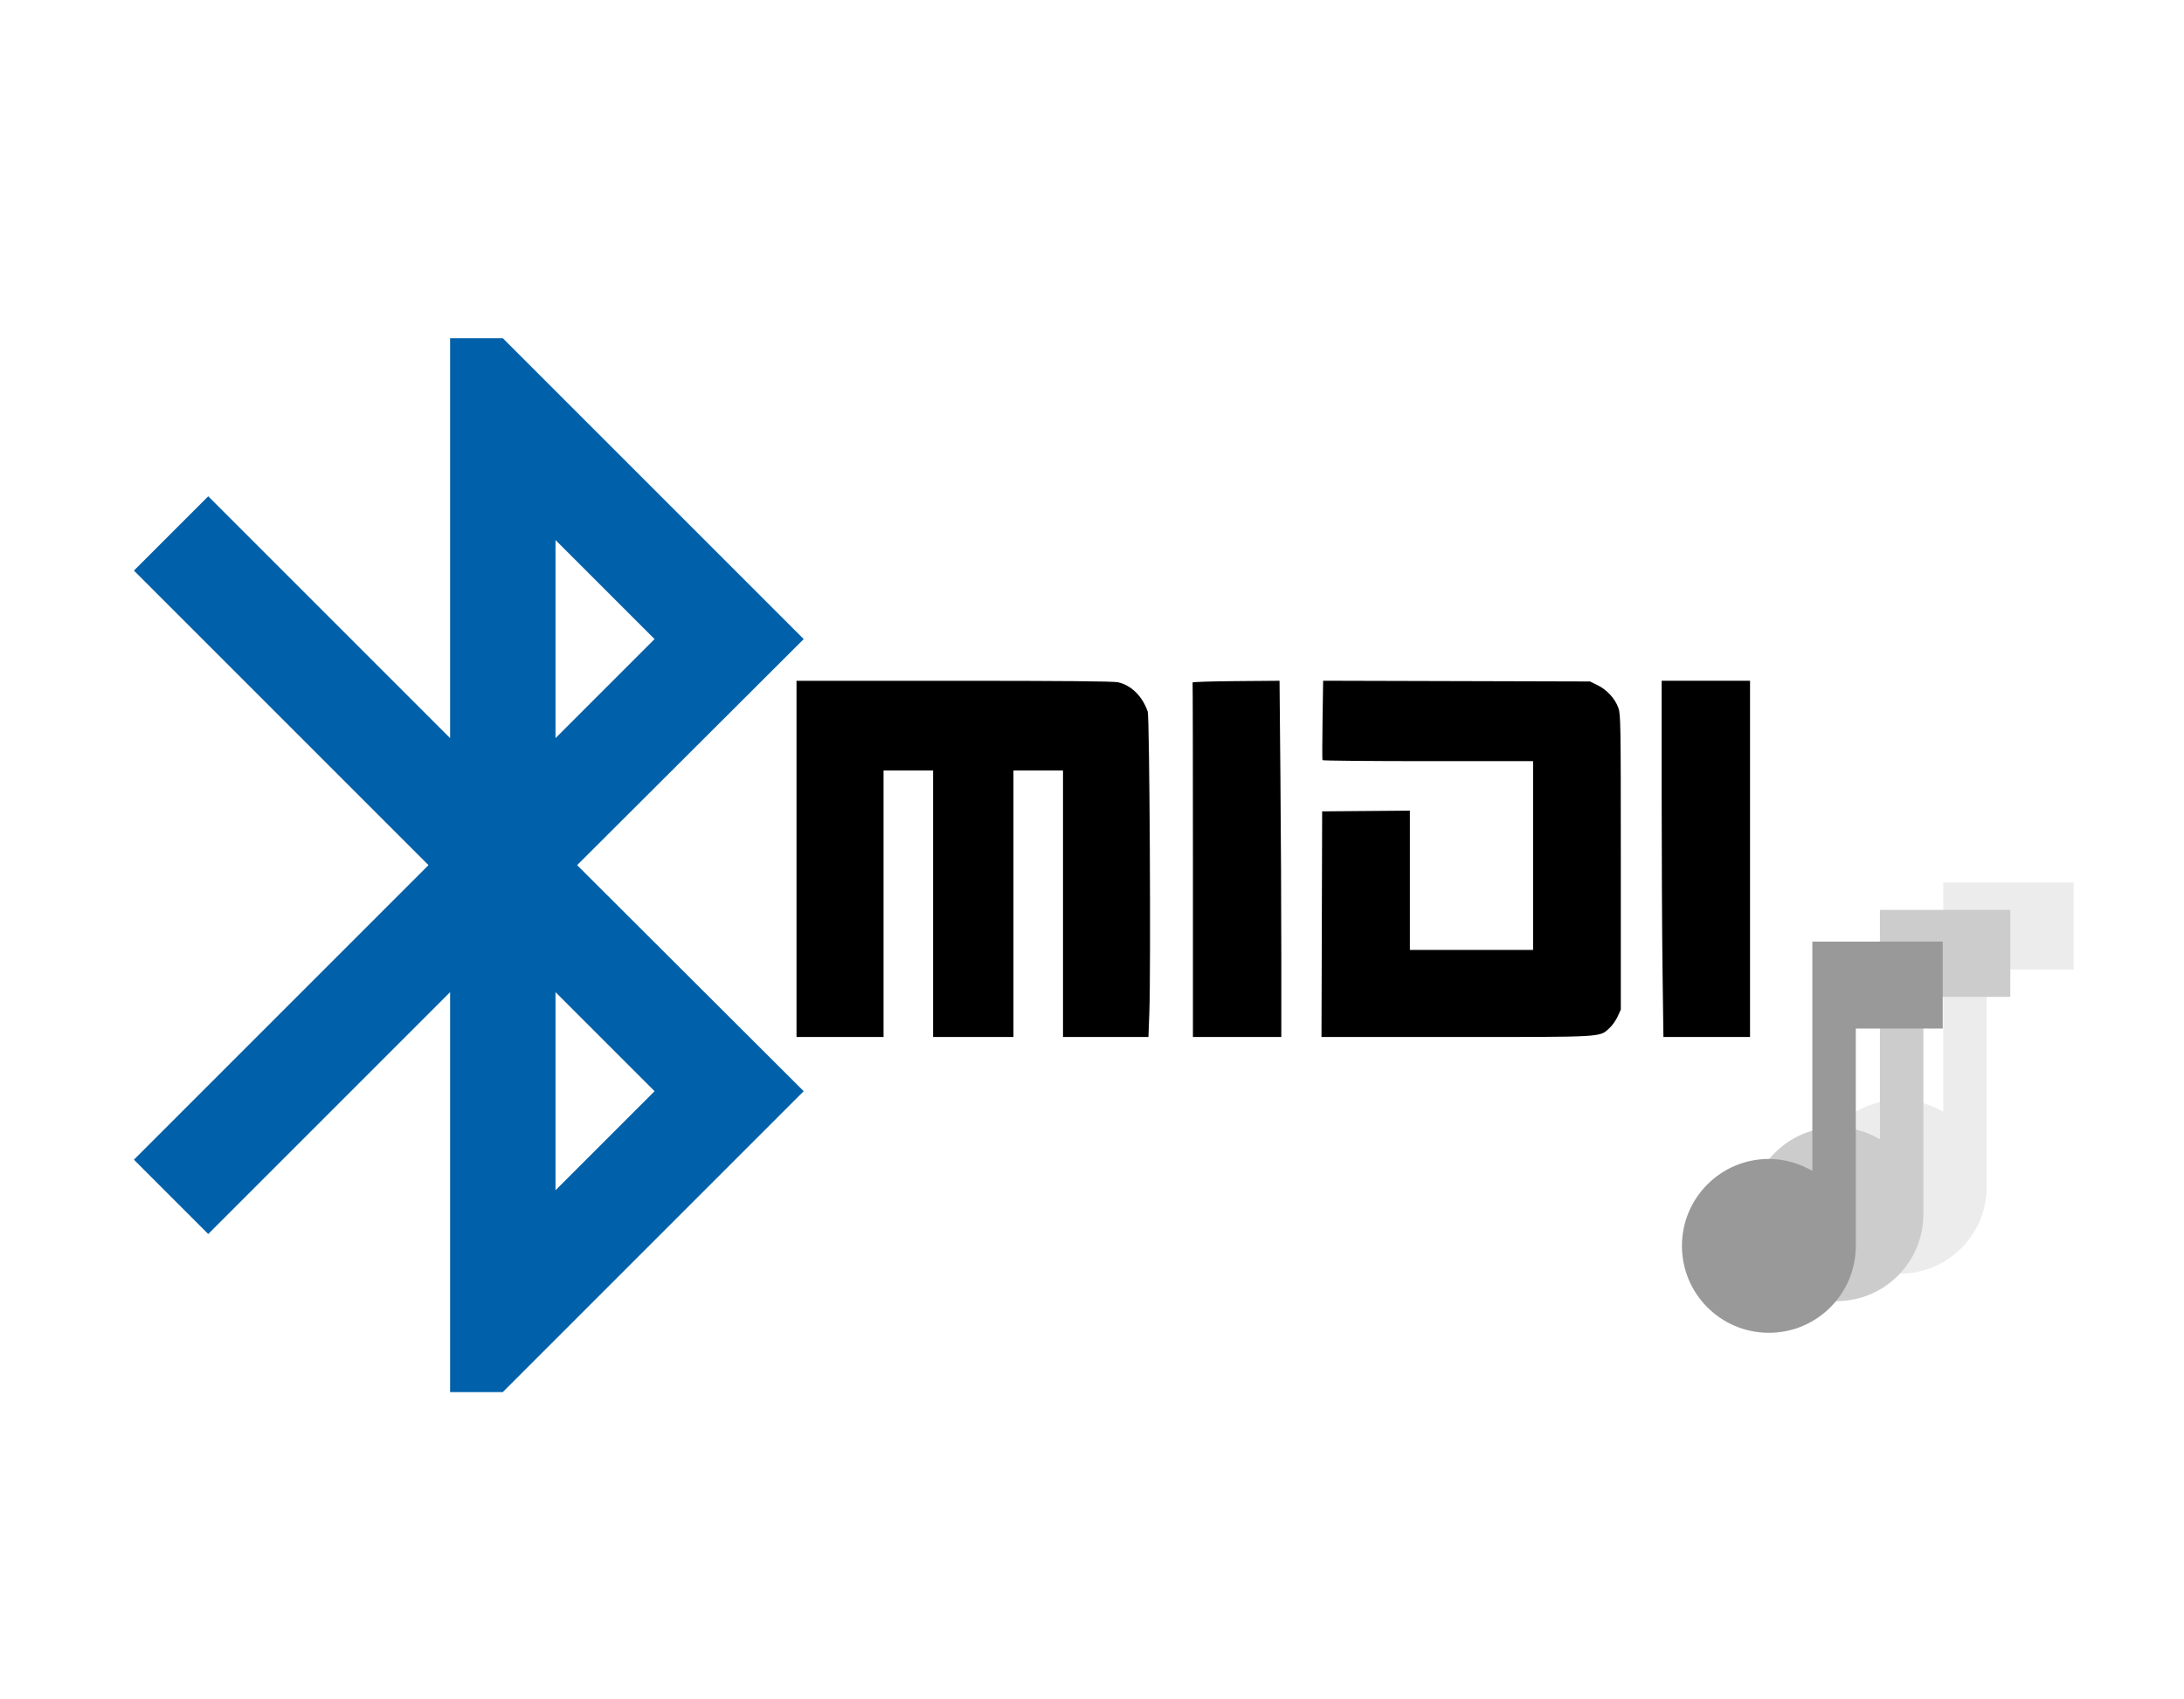
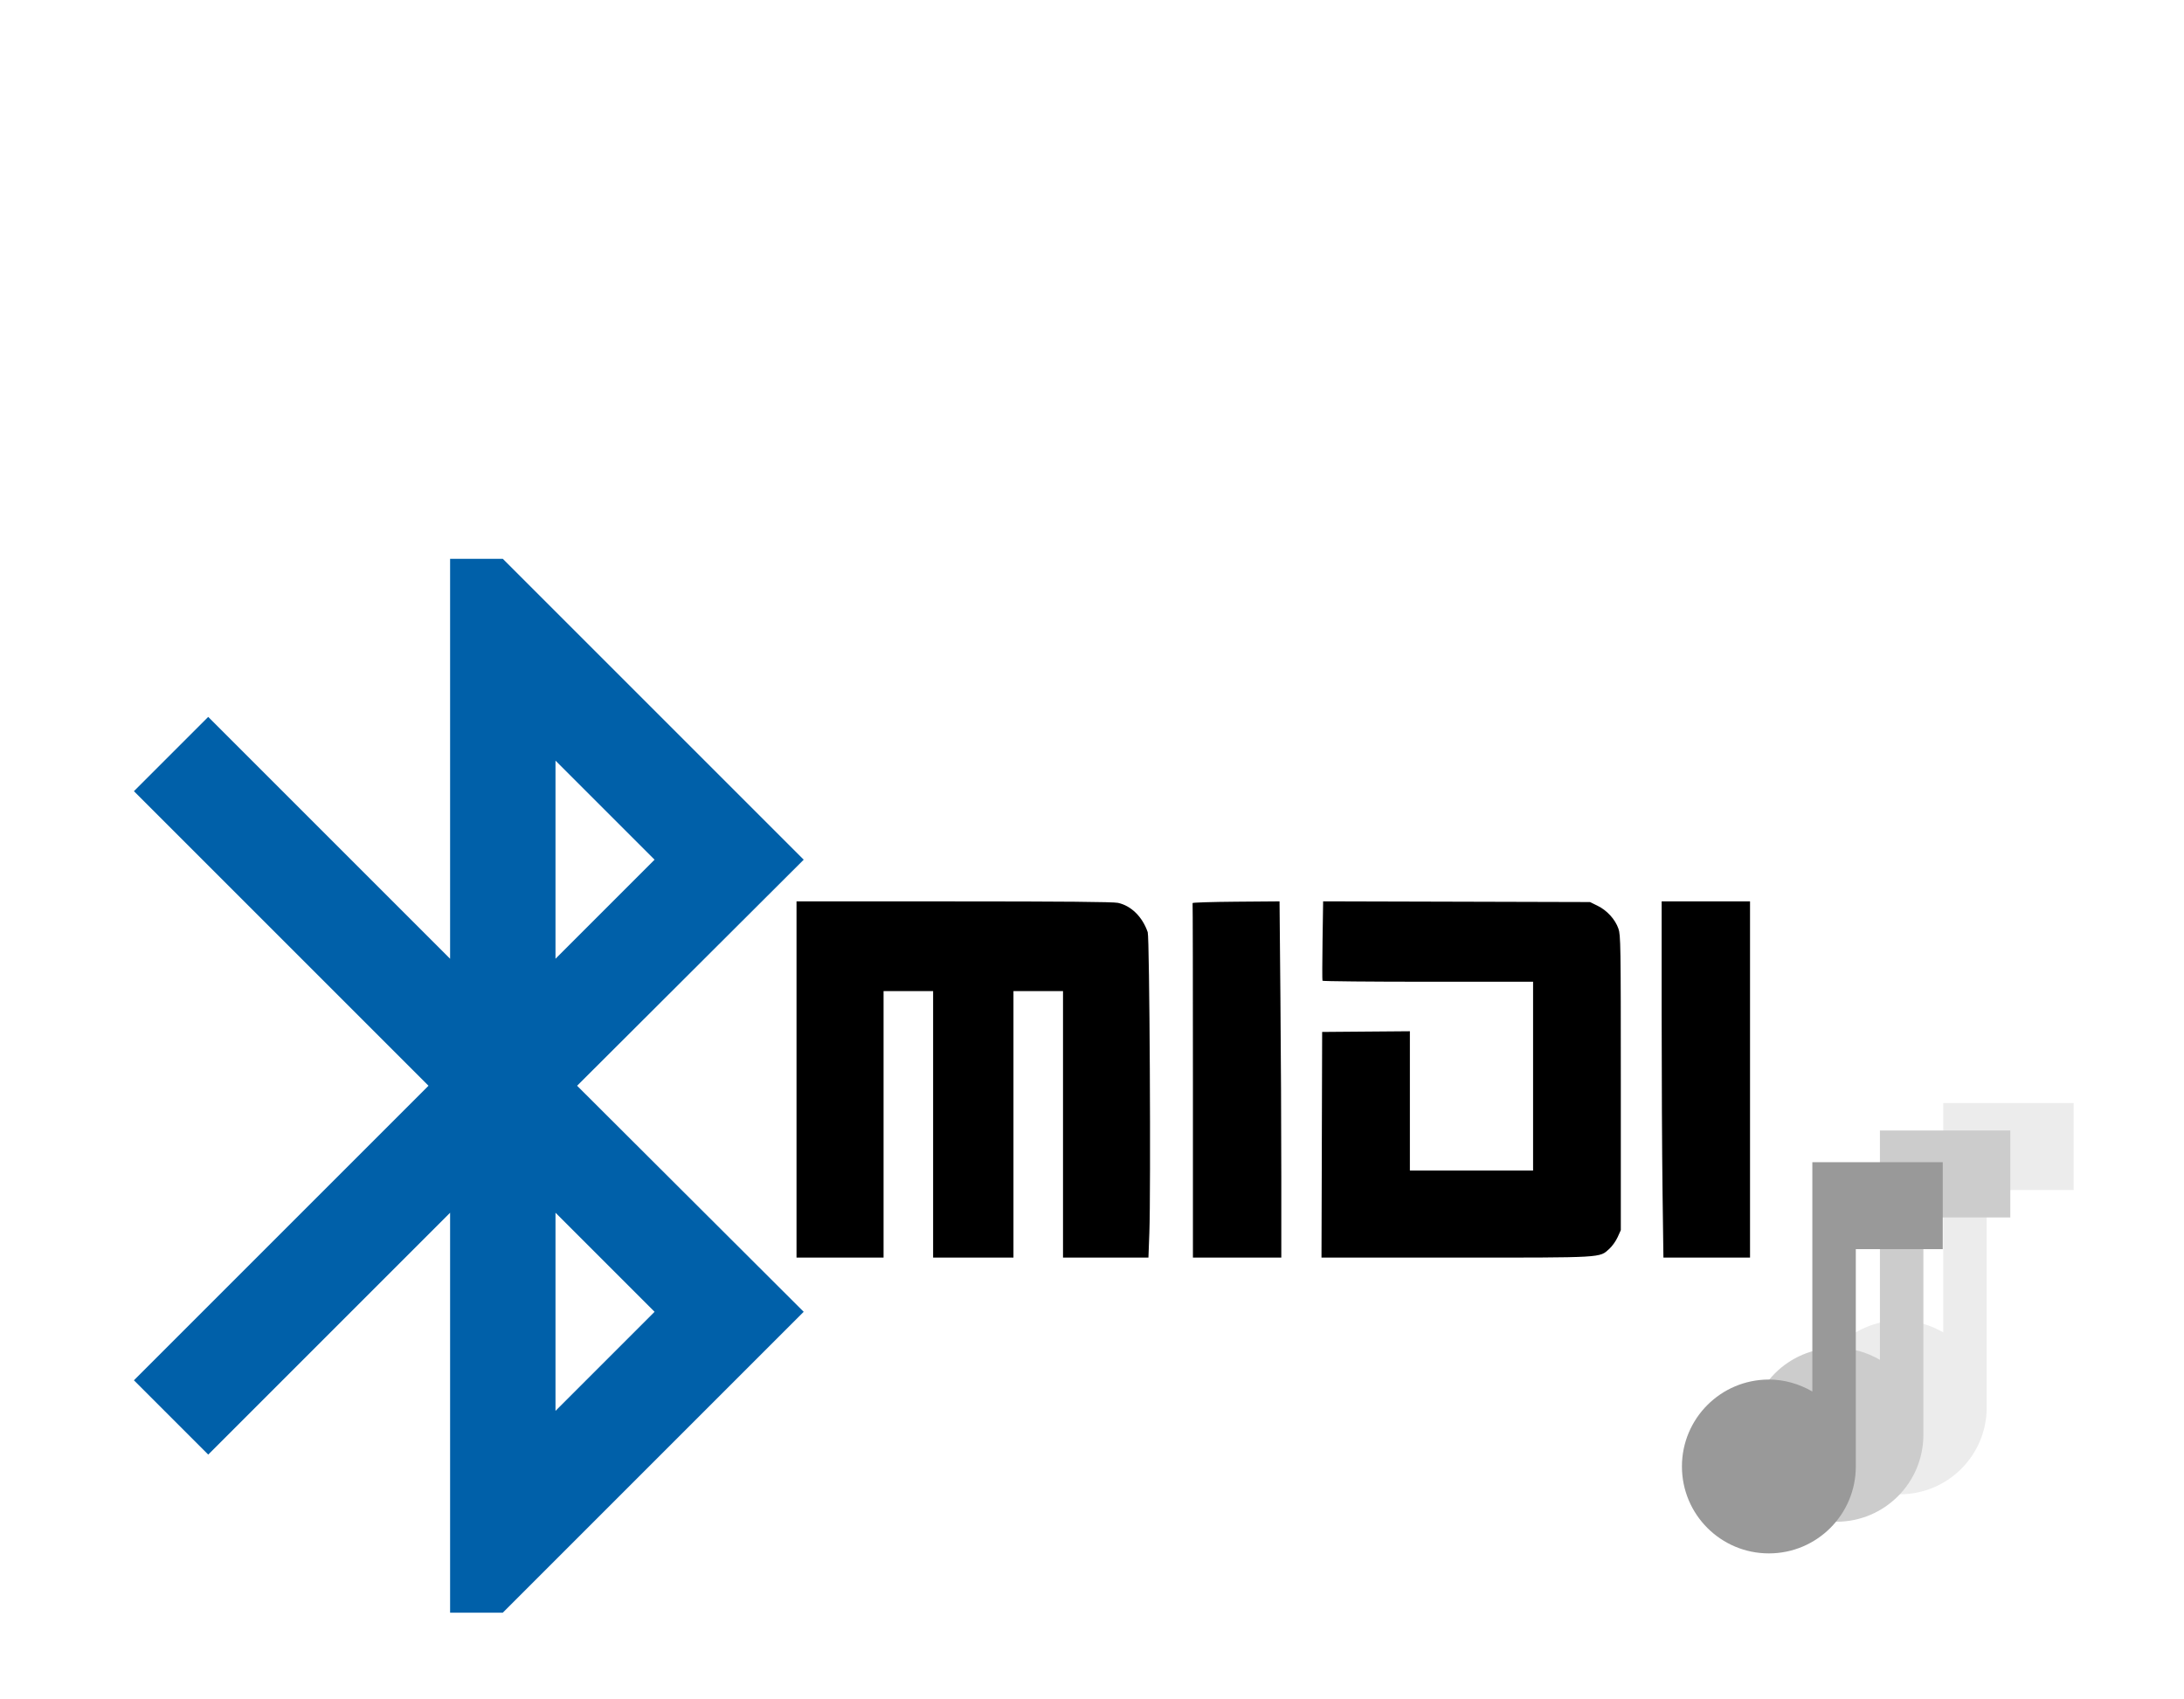
<svg xmlns="http://www.w3.org/2000/svg" width="180" height="140" viewBox="0 0 180 140" id="svg4149" version="1.1">
  <defs id="defs4151" />
  <g id="layer1" transform="translate(0,-912.3622)">
-     <path style="fill:#000000" d="m 65.647,983.157 0,-14.68 12.963,0 c 8.913,0 13.138,0.037 13.523,0.12 1.093,0.234 2.021,1.147 2.459,2.417 0.153,0.443 0.265,21.265 0.134,24.808 l -0.075,2.014 -3.52,0 -3.52,0 0,-10.982 0,-10.982 -2.042,0 -2.042,0 0,10.982 0,10.982 -3.311,0 -3.311,0 0,-10.982 0,-10.982 -2.042,0 -2.042,0 0,10.982 0,10.982 -3.587,0 -3.587,0 0,-14.68 z m 32.671,0.11 c 0,-8.013 -0.012,-14.607 -0.028,-14.652 -0.015,-0.046 1.591,-0.096 3.569,-0.112 l 3.597,-0.029 0.073,7.967 c 0.04,4.382 0.073,10.988 0.073,14.681 l 0,6.715 -3.642,0 -3.642,0 0,-14.569 z m 10.623,5.27 0.028,-9.299 3.615,-0.029 3.615,-0.029 0,5.741 0,5.741 5.077,0 5.077,0 0,-7.781 0,-7.781 -8.658,0 c -4.762,0 -8.677,-0.037 -8.7,-0.083 -0.023,-0.046 -0.02,-1.537 0.006,-3.314 l 0.048,-3.231 10.998,0.03 10.998,0.03 0.631,0.31 c 0.773,0.38 1.443,1.116 1.709,1.879 0.187,0.537 0.199,1.295 0.199,12.712 l 0,12.141 -0.262,0.578 c -0.144,0.318 -0.451,0.75 -0.683,0.96 -0.832,0.752 -0.359,0.725 -12.652,0.725 l -11.073,0 0.028,-9.299 z m 28.081,3.817 c -0.04,-3.015 -0.073,-9.621 -0.073,-14.68 l 0,-9.198 3.642,0 3.642,0 0,14.68 0,14.68 -3.569,0 -3.569,0 -0.073,-5.482 z" id="path4708" />
-     <path d="m 160.159,985.101 0,18.899 c -1.057,-0.609 -2.275,-0.985 -3.583,-0.985 -3.959,0 -7.165,3.207 -7.165,7.165 0,3.959 3.207,7.166 7.165,7.166 3.959,0 7.165,-3.207 7.165,-7.166 l 0,-17.914 7.165,0 0,-7.166 -10.748,0 z" id="path4732" style="fill:#ececec" />
-     <path style="fill:#cccccc" id="path4730" d="m 154.938,987.363 0,18.899 c -1.057,-0.609 -2.275,-0.985 -3.583,-0.985 -3.959,0 -7.165,3.207 -7.165,7.165 0,3.959 3.207,7.166 7.165,7.166 3.959,0 7.165,-3.207 7.165,-7.166 l 0,-17.914 7.165,0 0,-7.165 -10.748,0 z" />
-     <path d="m 149.369,989.974 0,18.899 c -1.057,-0.609 -2.275,-0.985 -3.583,-0.985 -3.959,0 -7.165,3.207 -7.165,7.165 0,3.959 3.207,7.165 7.165,7.165 3.959,0 7.165,-3.207 7.165,-7.165 l 0,-17.914 7.165,0 0,-7.166 -10.748,0 z" id="path4714" style="fill:#999999" />
-     <path style="fill:#0060a9;fill-opacity:1" id="path10" d="m 66.239,965.039 -24.8,-24.8 -4.343,0 0,32.965 -19.935,-19.935 -6.124,6.124 24.279,24.279 -24.279,24.278 6.124,6.124 19.935,-19.935 0,32.965 4.343,0 24.8,-24.8 -18.676,-18.632 18.676,-18.632 z m -20.456,-8.165 8.165,8.165 -8.165,8.165 0,-16.33 z m 8.165,45.43 -8.165,8.165 0,-16.33 8.165,8.165 z" />
+     <path style="fill:#000000" d="m 65.647,1001.339 0,-14.68 12.963,0 c 8.913,0 13.138,0.037 13.523,0.12 1.093,0.234 2.021,1.147 2.459,2.417 0.153,0.443 0.265,21.265 0.134,24.808 l -0.075,2.014 -3.52,0 -3.52,0 0,-10.982 0,-10.982 -2.042,0 -2.042,0 0,10.982 0,10.982 -3.311,0 -3.311,0 0,-10.982 0,-10.982 -2.042,0 -2.042,0 0,10.982 0,10.982 -3.587,0 -3.587,0 0,-14.68 z m 32.671,0.11 c 0,-8.013 -0.012,-14.607 -0.028,-14.652 -0.015,-0.046 1.591,-0.096 3.569,-0.112 l 3.597,-0.029 0.073,7.967 c 0.04,4.382 0.073,10.988 0.073,14.681 l 0,6.715 -3.642,0 -3.642,0 0,-14.569 z m 10.623,5.27 0.028,-9.299 3.615,-0.029 3.615,-0.029 0,5.741 0,5.741 5.077,0 5.077,0 0,-7.781 0,-7.781 -8.658,0 c -4.762,0 -8.677,-0.037 -8.7,-0.083 -0.023,-0.046 -0.02,-1.537 0.006,-3.314 l 0.048,-3.231 10.998,0.03 10.998,0.03 0.631,0.31 c 0.773,0.38 1.443,1.116 1.709,1.879 0.187,0.537 0.199,1.295 0.199,12.712 l 0,12.141 -0.262,0.579 c -0.144,0.318 -0.451,0.75 -0.683,0.96 -0.832,0.752 -0.359,0.725 -12.652,0.725 l -11.073,0 0.028,-9.299 z m 28.081,3.817 c -0.04,-3.015 -0.073,-9.621 -0.073,-14.68 l 0,-9.198 3.642,0 3.642,0 0,14.68 0,14.68 -3.569,0 -3.569,0 -0.073,-5.482 z" id="path4708" />
+     <path d="m 160.159,1003.284 0,18.899 c -1.057,-0.609 -2.275,-0.985 -3.583,-0.985 -3.959,0 -7.165,3.207 -7.165,7.165 0,3.959 3.207,7.166 7.165,7.166 3.959,0 7.165,-3.207 7.165,-7.166 l 0,-17.914 7.165,0 0,-7.165 -10.748,0 z" id="path4732" style="fill:#ececec" />
+     <path style="fill:#cccccc" id="path4730" d="m 154.938,1005.546 0,18.899 c -1.057,-0.609 -2.275,-0.985 -3.583,-0.985 -3.959,0 -7.165,3.207 -7.165,7.165 0,3.959 3.207,7.166 7.165,7.166 3.959,0 7.165,-3.207 7.165,-7.166 l 0,-17.914 7.165,0 0,-7.165 -10.748,0 z" />
+     <path d="m 149.369,1008.157 0,18.899 c -1.057,-0.609 -2.275,-0.985 -3.583,-0.985 -3.959,0 -7.165,3.207 -7.165,7.165 0,3.959 3.207,7.165 7.165,7.165 3.959,0 7.165,-3.207 7.165,-7.165 l 0,-17.914 7.165,0 0,-7.165 -10.748,0 z" id="path4714" style="fill:#999999" />
+     <path style="fill:#0060a9;fill-opacity:1" id="path10" d="m 66.239,983.222 -24.8,-24.8 -4.343,0 0,32.965 -19.935,-19.935 -6.124,6.124 24.279,24.279 -24.279,24.278 6.124,6.124 19.935,-19.935 0,32.965 4.343,0 24.8,-24.8 -18.676,-18.632 18.676,-18.632 z m -20.456,-8.165 8.165,8.165 -8.165,8.165 0,-16.33 z m 8.165,45.43 -8.165,8.165 0,-16.33 8.165,8.165 z" />
  </g>
</svg>
